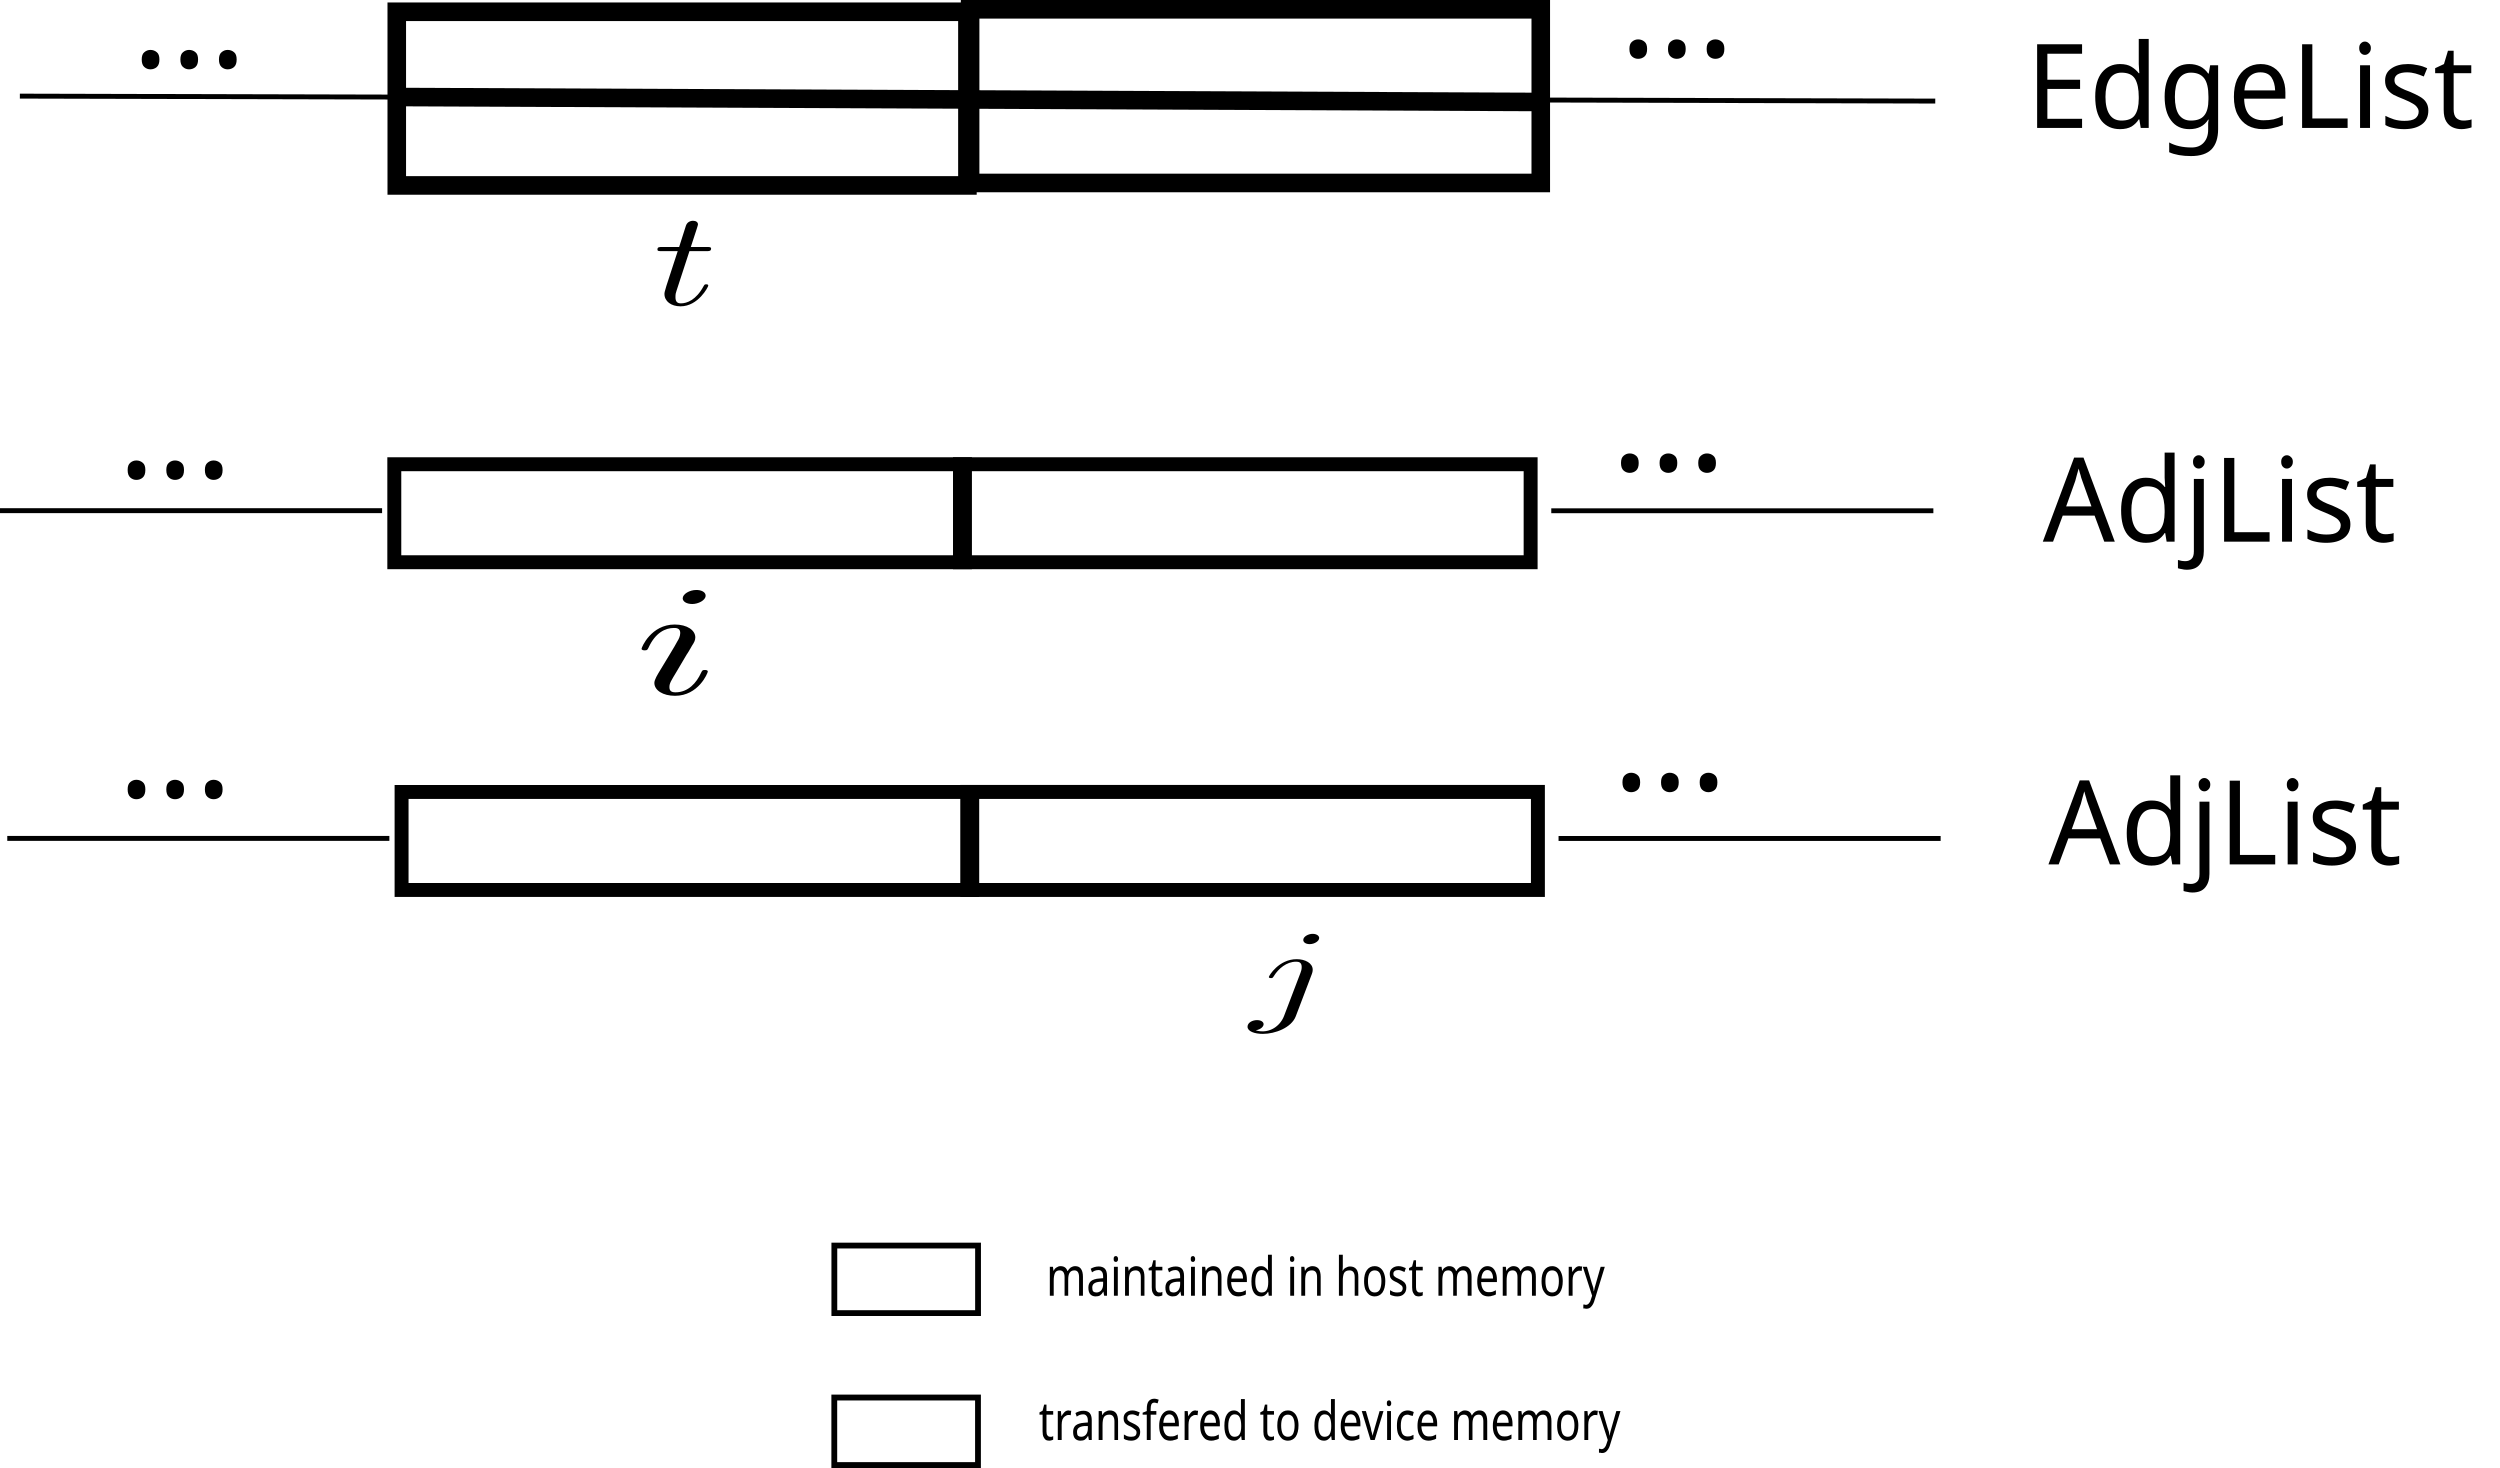
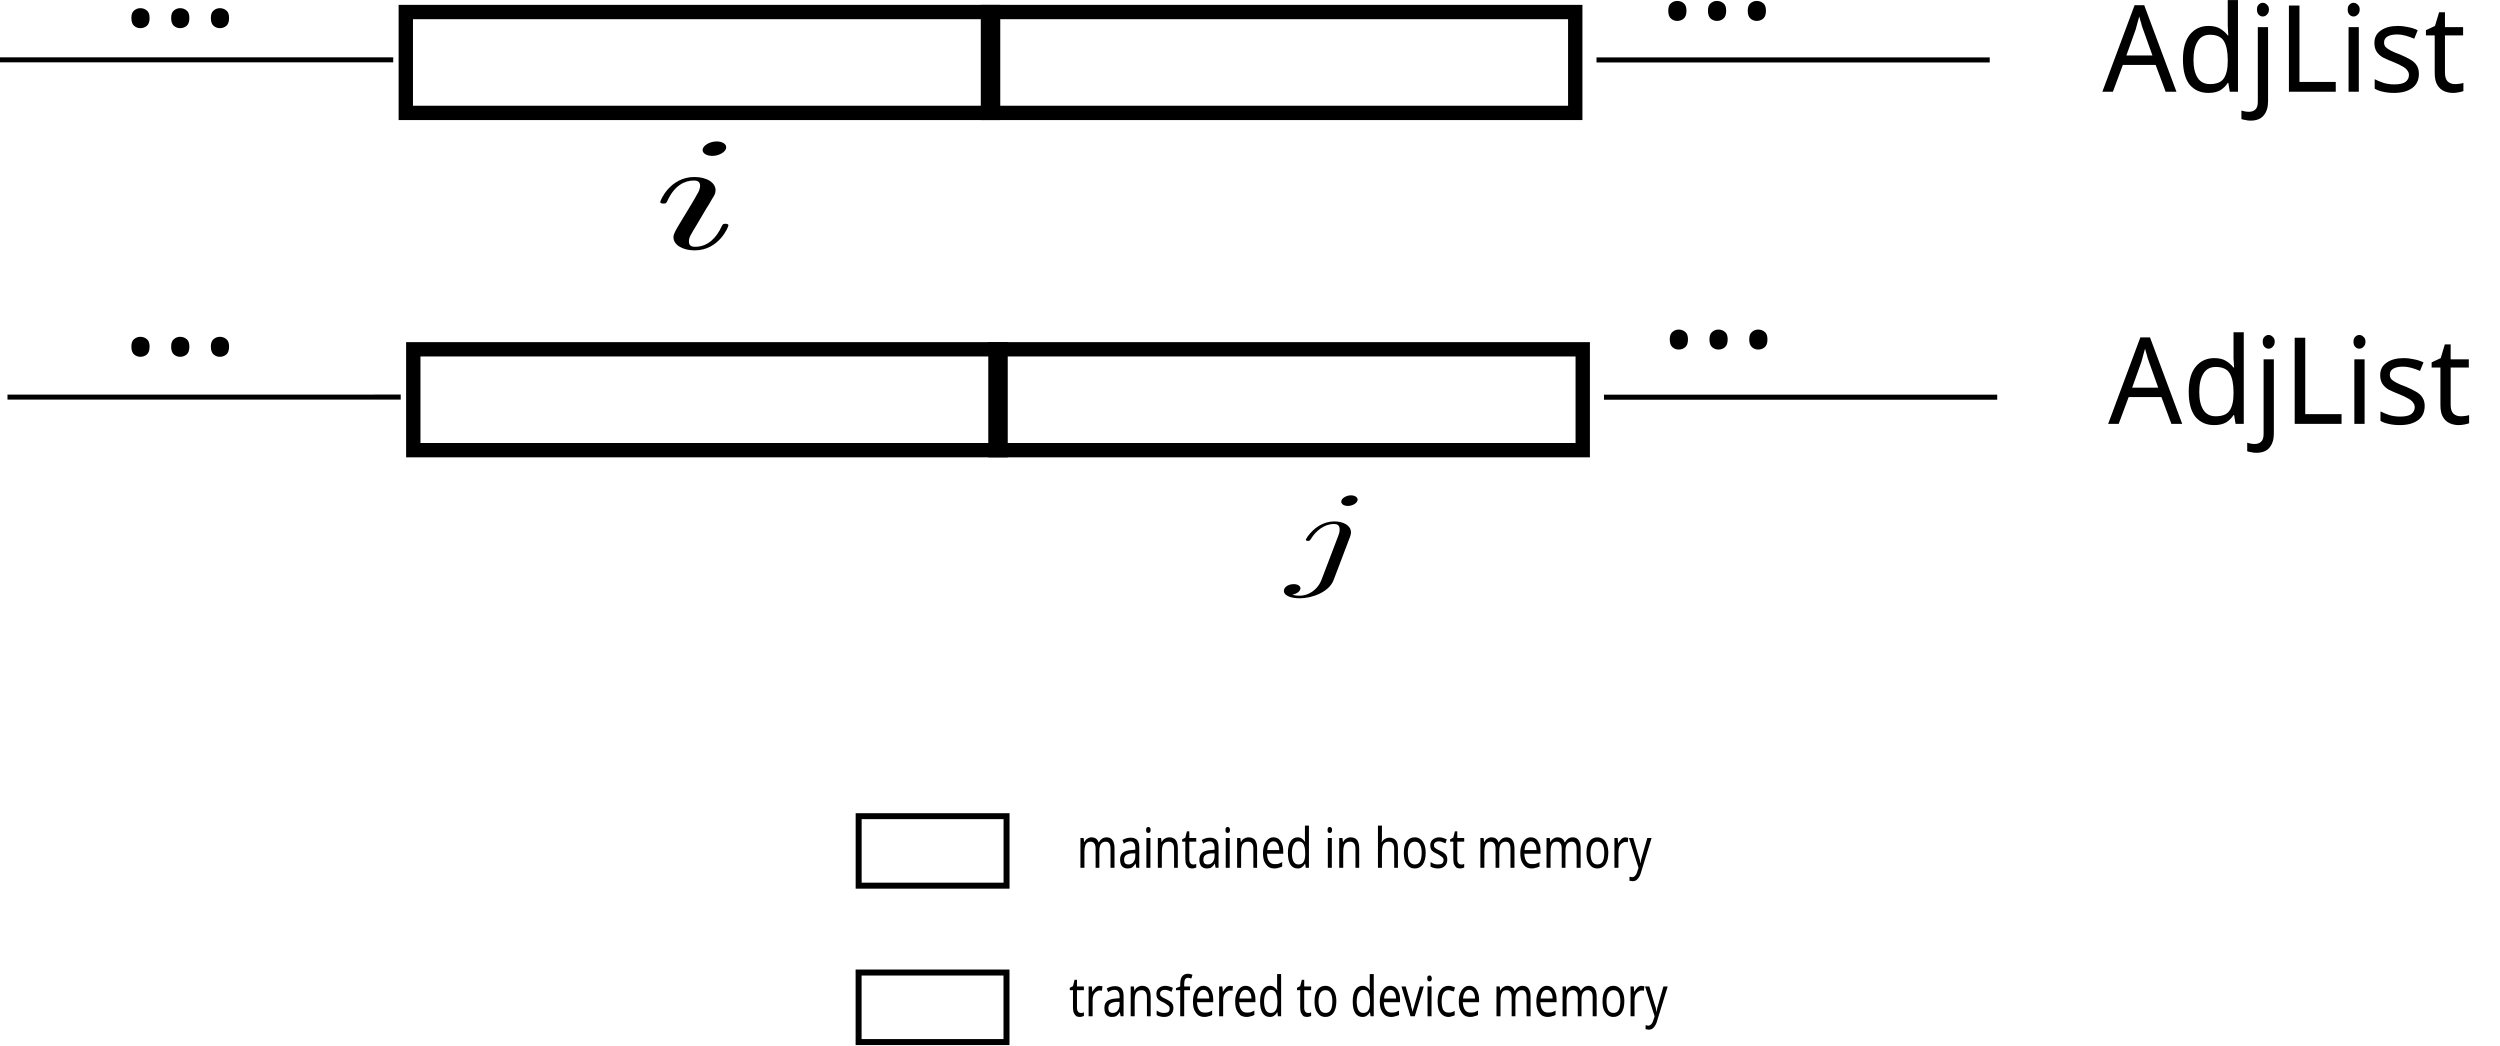
- <svg xmlns="http://www.w3.org/2000/svg" width="134.653mm" height="79.067mm" viewBox="0 0 134.653 79.067" version="1.1" id="svg8">
+ <svg xmlns="http://www.w3.org/2000/svg" width="130.839mm" height="54.693mm" viewBox="0 0 130.839 54.693" version="1.1" id="svg8">
  <defs id="defs2">
    <meshgradient y="77.621" x="37.819" gradientUnits="userSpaceOnUse" id="meshgradient2418">
      <meshrow id="meshrow2420">
        <meshpatch id="meshpatch2422">
          <stop id="stop2424" style="stop-color:#ffffff;stop-opacity:1" path="c 10.245,0  20.491,0  30.736,0" />
          <stop id="stop2426" style="stop-color:#800080;stop-opacity:1" path="c 0,1.76  0,3.519  0,5.279" />
          <stop id="stop2428" style="stop-color:#ffffff;stop-opacity:1" path="c -10.245,0  -20.491,0  -30.736,0" />
          <stop id="stop2430" style="stop-color:#800080;stop-opacity:1" path="c 0,-1.76  0,-3.519  0,-5.279" />
        </meshpatch>
      </meshrow>
    </meshgradient>
    <meshgradient y="95.271" x="68.679" gradientUnits="userSpaceOnUse" id="meshgradient2432">
      <meshrow id="meshrow2434">
        <meshpatch id="meshpatch2436">
          <stop id="stop2438" style="stop-color:#ffffff;stop-opacity:1" path="c 10.245,0  20.491,0  30.736,0" />
          <stop id="stop2440" style="stop-color:#800080;stop-opacity:1" path="c 0,1.76  0,3.519  0,5.279" />
          <stop id="stop2442" style="stop-color:#ffffff;stop-opacity:1" path="c -10.245,0  -20.491,0  -30.736,0" />
          <stop id="stop2444" style="stop-color:#800080;stop-opacity:1" path="c 0,-1.76  0,-3.519  0,-5.279" />
        </meshpatch>
      </meshrow>
    </meshgradient>
-     <meshgradient y="53.25" x="37.952" gradientUnits="userSpaceOnUse" id="meshgradient2446">
-       <meshrow id="meshrow2448">
-         <meshpatch id="meshpatch2450">
-           <stop id="stop2452" style="stop-color:#ffffff;stop-opacity:1" path="c 10.245,0  20.491,0  30.736,0" />
-           <stop id="stop2454" style="stop-color:#800080;stop-opacity:1" path="c 0,3.118  0,6.236  0,9.354" />
-           <stop id="stop2456" style="stop-color:#ffffff;stop-opacity:1" path="c -10.245,0  -20.491,0  -30.736,0" />
-           <stop id="stop2458" style="stop-color:#800080;stop-opacity:1" path="c 0,-3.118  0,-6.236  0,-9.354" />
-         </meshpatch>
-       </meshrow>
-     </meshgradient>
    <meshgradient gradientTransform="translate(0.2998457)" y="127.889" x="61.218" gradientUnits="userSpaceOnUse" id="meshgradient2563">
      <meshrow id="meshrow2565">
        <meshpatch id="meshpatch2567">
          <stop id="stop2569" style="stop-color:#ffffff;stop-opacity:1" path="c 2.58,0  5.16,0  7.74,0" />
          <stop id="stop2571" style="stop-color:#800080;stop-opacity:1" path="c 0,1.213  0,2.426  0,3.638" />
          <stop id="stop2573" style="stop-color:#ffffff;stop-opacity:1" path="c -2.58,0  -5.16,0  -7.74,0" />
          <stop id="stop2575" style="stop-color:#800080;stop-opacity:1" path="c 0,-1.213  0,-2.426  0,-3.638" />
        </meshpatch>
      </meshrow>
    </meshgradient>
  </defs>
-   <g id="layer1" transform="translate(-16.58145,-52.61656)">
-     <rect y="53.25" x="37.952" height="9.354" width="30.736" id="rect815" style="fill:url(#meshgradient2446);fill-opacity:1;stroke:#000000;stroke-width:1;stroke-linecap:round;stroke-linejoin:miter;stroke-miterlimit:4;stroke-dasharray:none;stroke-dashoffset:0;stroke-opacity:1;paint-order:normal" />
-     <rect y="53.117" x="68.833" height="9.354" width="30.736" id="rect815-3" style="fill:none;fill-opacity:1;stroke:#000000;stroke-width:1;stroke-linecap:round;stroke-linejoin:miter;stroke-miterlimit:4;stroke-dasharray:none;stroke-dashoffset:0;stroke-opacity:1;paint-order:normal" />
+   <g id="layer1" transform="translate(-16.58145,-76.9904)">
    <rect y="77.621" x="37.819" height="5.279" width="30.736" id="rect815-6" style="fill:url(#meshgradient2418);fill-opacity:1;stroke:#000000;stroke-width:0.751;stroke-linecap:round;stroke-linejoin:miter;stroke-miterlimit:4;stroke-dasharray:none;stroke-dashoffset:0;stroke-opacity:1;paint-order:normal" />
-     <path id="path838" d="m 37.952,57.842 c 20.5,0.089 40.999,0.178 61.499,0.267" style="fill:none;stroke:#000000;stroke-width:1;stroke-linecap:butt;stroke-linejoin:miter;stroke-miterlimit:4;stroke-dasharray:none;stroke-opacity:1" />
-     <path id="path842" d="m 17.651,57.794 c 34.389,0.089 68.778,0.178 103.166,0.267" style="fill:none;stroke:#000000;stroke-width:0.265px;stroke-linecap:butt;stroke-linejoin:miter;stroke-opacity:1" />
    <rect y="77.621" x="68.287" height="5.279" width="30.736" id="rect815-6-3" style="fill:none;fill-opacity:1;stroke:#000000;stroke-width:0.751;stroke-linecap:round;stroke-linejoin:miter;stroke-miterlimit:4;stroke-dasharray:none;stroke-dashoffset:0;stroke-opacity:1;paint-order:normal" />
    <path id="path861" d="m 16.581,80.122 c 6.86,-6.6e-5 13.72,-1.31e-4 20.58,-1.97e-4" style="fill:none;stroke:#000000;stroke-width:0.265px;stroke-linecap:butt;stroke-linejoin:miter;stroke-opacity:1" />
    <path id="path861-7" d="m 100.135,80.127 c 6.86,-6.6e-5 13.72,-1.31e-4 20.58,-1.97e-4" style="fill:none;stroke:#000000;stroke-width:0.265px;stroke-linecap:butt;stroke-linejoin:miter;stroke-opacity:1" />
    <rect y="95.272" x="38.211" height="5.279" width="30.736" id="rect815-6-2" style="fill:none;fill-opacity:1;stroke:#000000;stroke-width:0.751;stroke-linecap:round;stroke-linejoin:miter;stroke-miterlimit:4;stroke-dasharray:none;stroke-dashoffset:0;stroke-opacity:1;paint-order:normal" />
    <rect y="95.271" x="68.679" height="5.279" width="30.736" id="rect815-6-3-1" style="fill:url(#meshgradient2432);fill-opacity:1;stroke:#000000;stroke-width:0.751;stroke-linecap:round;stroke-linejoin:miter;stroke-miterlimit:4;stroke-dasharray:none;stroke-dashoffset:0;stroke-opacity:1;paint-order:normal" />
    <path id="path861-0" d="m 16.973,97.773 c 6.86,-6.7e-5 13.72,-1.33e-4 20.58,-2e-4" style="fill:none;stroke:#000000;stroke-width:0.265px;stroke-linecap:butt;stroke-linejoin:miter;stroke-opacity:1" />
    <path id="path861-7-6" d="m 100.527,97.777 c 6.86,-6.7e-5 13.72,-1.33e-4 20.58,-2e-4" style="fill:none;stroke:#000000;stroke-width:0.265px;stroke-linecap:butt;stroke-linejoin:miter;stroke-opacity:1" />
-     <text id="text915-8" y="55.676" x="103.783" style="font-style:normal;font-weight:normal;font-size:2.117px;line-height:1.25;font-family:sans-serif;letter-spacing:0px;word-spacing:0px;fill:#000000;fill-opacity:1;stroke:none;stroke-width:0.265" xml:space="preserve">
-       <tspan style="font-size:7.761px;stroke-width:0.265" y="55.676" x="103.783" id="tspan913-3">...</tspan>
-     </text>
-     <text id="text915-7" y="56.243" x="23.652" style="font-style:normal;font-weight:normal;font-size:2.117px;line-height:1.25;font-family:sans-serif;letter-spacing:0px;word-spacing:0px;fill:#000000;fill-opacity:1;stroke:none;stroke-width:0.265" xml:space="preserve">
-       <tspan style="font-size:7.761px;stroke-width:0.265" y="56.243" x="23.652" id="tspan913-0">...</tspan>
-     </text>
    <text id="text915-1" y="78.355" x="22.896" style="font-style:normal;font-weight:normal;font-size:2.117px;line-height:1.25;font-family:sans-serif;letter-spacing:0px;word-spacing:0px;fill:#000000;fill-opacity:1;stroke:none;stroke-width:0.265" xml:space="preserve">
      <tspan style="font-size:7.761px;stroke-width:0.265" y="78.355" x="22.896" id="tspan913-8">...</tspan>
    </text>
    <text id="text915-4" y="95.553" x="22.896" style="font-style:normal;font-weight:normal;font-size:2.117px;line-height:1.25;font-family:sans-serif;letter-spacing:0px;word-spacing:0px;fill:#000000;fill-opacity:1;stroke:none;stroke-width:0.265" xml:space="preserve">
      <tspan style="font-size:7.761px;stroke-width:0.265" y="95.553" x="22.896" id="tspan913-6">...</tspan>
    </text>
    <text id="text915-44" y="77.977" x="103.33" style="font-style:normal;font-weight:normal;font-size:2.117px;line-height:1.25;font-family:sans-serif;letter-spacing:0px;word-spacing:0px;fill:#000000;fill-opacity:1;stroke:none;stroke-width:0.265" xml:space="preserve">
      <tspan style="font-size:7.761px;stroke-width:0.265" y="77.977" x="103.33" id="tspan913-2">...</tspan>
    </text>
    <text id="text915-2" y="95.175" x="103.405" style="font-style:normal;font-weight:normal;font-size:2.117px;line-height:1.25;font-family:sans-serif;letter-spacing:0px;word-spacing:0px;fill:#000000;fill-opacity:1;stroke:none;stroke-width:0.265" xml:space="preserve">
      <tspan style="font-size:7.761px;stroke-width:0.265" y="95.175" x="103.405" id="tspan913-5">...</tspan>
-     </text>
-     <text transform="scale(0.9805536,1.019832)" id="text2462" y="58.351" x="128.215" style="font-style:normal;font-weight:normal;font-size:1.548px;line-height:1.25;font-family:sans-serif;letter-spacing:0px;word-spacing:0px;fill:#000000;fill-opacity:1;stroke:none;stroke-width:0.194" xml:space="preserve">
-       <tspan style="font-size:6.193px;stroke-width:0.194" y="58.351" x="128.215" id="tspan2460">EdgeList</tspan>
    </text>
    <text transform="scale(0.9805536,1.019832)" id="text2462-0" y="80.198" x="129.12" style="font-style:normal;font-weight:normal;font-size:1.548px;line-height:1.25;font-family:sans-serif;letter-spacing:0px;word-spacing:0px;fill:#000000;fill-opacity:1;stroke:none;stroke-width:0.194" xml:space="preserve">
      <tspan style="font-size:6.193px;stroke-width:0.194" y="80.198" x="129.12" id="tspan2460-0">AdjList</tspan>
    </text>
    <text transform="scale(0.9805536,1.019832)" id="text2462-0-8" y="97.247" x="129.43" style="font-style:normal;font-weight:normal;font-size:1.548px;line-height:1.25;font-family:sans-serif;letter-spacing:0px;word-spacing:0px;fill:#000000;fill-opacity:1;stroke:none;stroke-width:0.194" xml:space="preserve">
      <tspan style="font-size:6.193px;stroke-width:0.194" y="97.247" x="129.43" id="tspan2460-0-5">AdjList</tspan>
    </text>
    <rect y="119.705" x="61.52" height="3.638" width="7.74" id="rect815-6-2-0" style="fill:none;fill-opacity:1;stroke:#000000;stroke-width:0.313;stroke-linecap:round;stroke-linejoin:miter;stroke-miterlimit:4;stroke-dasharray:none;stroke-dashoffset:0;stroke-opacity:1;paint-order:normal" />
    <text transform="scale(0.8917465,1.121395)" id="text2517" y="109.155" x="81.786" style="font-style:normal;font-weight:normal;font-size:2.589px;line-height:1.25;font-family:sans-serif;letter-spacing:0px;word-spacing:0px;fill:#000000;fill-opacity:1;stroke:none;stroke-width:0.324" xml:space="preserve">
      <tspan style="stroke-width:0.324" y="109.155" x="81.786" id="tspan2515">maintained in host memory</tspan>
    </text>
    <rect y="127.889" x="61.517" height="3.638" width="7.74" id="rect815-6-2-0-4" style="fill:url(#meshgradient2563);fill-opacity:1;stroke:#000000;stroke-width:0.313;stroke-linecap:round;stroke-linejoin:miter;stroke-miterlimit:4;stroke-dasharray:none;stroke-dashoffset:0;stroke-opacity:1;paint-order:normal" />
    <text transform="scale(0.8917464,1.121395)" id="text2517-2" y="116.086" x="81.333" style="font-style:normal;font-weight:normal;font-size:2.589px;line-height:1.25;font-family:sans-serif;letter-spacing:0px;word-spacing:0px;fill:#000000;fill-opacity:1;stroke:none;stroke-width:0.324" xml:space="preserve">
      <tspan style="stroke-width:0.324" y="116.086" x="81.333" id="tspan2515-0">transfered to device memory</tspan>
    </text>
-     <g id="g2671" transform="matrix(0.6294351,0,0,0.4839642,-1.193962,20.209)">
-       <g word-spacing="normal" letter-spacing="normal" font-size-adjust="none" font-stretch="normal" font-weight="normal" font-variant="normal" font-style="normal" stroke-miterlimit="10.433" xml:space="preserve" transform="matrix(0.3,0,0,-0.3,-52.5,222.75)" id="content" style="font-style:normal;font-variant:normal;font-weight:normal;font-stretch:normal;letter-spacing:normal;word-spacing:normal;text-anchor:start;fill:none;fill-opacity:1;fill-rule:evenodd;stroke:#000000;stroke-linecap:butt;stroke-linejoin:miter;stroke-miterlimit:10.433;stroke-dasharray:none;stroke-dashoffset:0;stroke-opacity:1">
-         <path id="path2668" d="m 465.79,426.12 h 4.68 c 0.99,0 1.49,0 1.49,1 0,0.55 -0.5,0.55 -1.39,0.55 h -4.39 c 1.79,7.08 2.04,8.08 2.04,8.37 0,0.85 -0.59,1.35 -1.43,1.35 -0.16,0 -1.55,-0.05 -2,-1.8 l -1.94,-7.92 h -4.69 c -1,0 -1.5,0 -1.5,-0.94 0,-0.61 0.41,-0.61 1.41,-0.61 h 4.37 c -3.58,-14.14 -3.78,-14.98 -3.78,-15.89 0,-2.69 1.89,-4.58 4.58,-4.58 5.08,0 7.92,7.27 7.92,7.67 0,0.5 -0.39,0.5 -0.59,0.5 -0.46,0 -0.5,-0.15 -0.75,-0.7 -2.14,-5.17 -4.78,-6.37 -6.47,-6.37 -1.05,0 -1.55,0.65 -1.55,2.29 0,1.19 0.09,1.55 0.3,2.39 z" style="fill:#000000;stroke-width:0" />
-       </g>
-     </g>
    <g transform="matrix(0.9041886,0,0,0.5673608,-25.3464,32.75904)" id="g2833">
      <g style="font-style:normal;font-variant:normal;font-weight:normal;font-stretch:normal;letter-spacing:normal;word-spacing:normal;text-anchor:start;fill:none;fill-opacity:1;fill-rule:evenodd;stroke:#000000;stroke-linecap:butt;stroke-linejoin:miter;stroke-miterlimit:10.433;stroke-dasharray:none;stroke-dashoffset:0;stroke-opacity:1" id="g2831" transform="matrix(0.3,0,0,-0.3,-52.5,222.75)" xml:space="preserve" stroke-miterlimit="10.433" font-style="normal" font-variant="normal" font-weight="normal" font-stretch="normal" font-size-adjust="none" letter-spacing="normal" word-spacing="normal">
        <path style="fill:#000000;stroke-width:0" d="m 469.68,437.34 -0.01,0.09 v 0.09 l -0.01,0.1 -0.02,0.08 -0.01,0.09 -0.03,0.09 -0.02,0.08 -0.03,0.08 -0.03,0.08 -0.04,0.08 -0.04,0.08 -0.05,0.07 -0.04,0.07 -0.06,0.07 -0.05,0.06 -0.06,0.06 -0.06,0.06 -0.06,0.06 -0.07,0.05 -0.07,0.05 -0.08,0.05 -0.07,0.04 -0.09,0.04 -0.08,0.04 -0.08,0.03 -0.09,0.03 -0.1,0.02 -0.09,0.02 -0.1,0.02 -0.1,0.01 h -0.1 l -0.11,0.01 c -1.36,0 -2.7,-1.3 -2.7,-2.64 0,-0.96 0.7,-1.8 1.91,-1.8 1.14,0 2.64,1.14 2.64,2.64 z" id="path2827" />
        <path style="fill:#000000;stroke-width:0" d="m 465.88,418.61 0.05,0.13 0.05,0.12 0.05,0.12 0.05,0.11 0.04,0.1 0.04,0.1 0.03,0.09 0.04,0.09 0.03,0.09 0.04,0.08 0.03,0.08 0.02,0.08 0.03,0.07 0.03,0.07 0.05,0.15 0.05,0.14 0.05,0.14 0.03,0.07 0.03,0.08 0.03,0.08 0.02,0.08 0.04,0.08 0.03,0.09 0.03,0.1 0.04,0.09 0.03,0.11 0.04,0.11 0.05,0.11 0.04,0.13 c 0.41,1 0.66,1.68 0.66,2.64 0,2.23 -1.59,4.07 -4.09,4.07 -4.68,0 -6.58,-7.21 -6.58,-7.67 0,-0.5 0.5,-0.5 0.61,-0.5 0.5,0 0.54,0.11 0.79,0.91 1.35,4.69 3.33,6.17 5.03,6.17 0.4,0 1.25,0 1.25,-1.59 0,-1.05 -0.35,-2.1 -0.56,-2.6 -0.39,-1.29 -2.64,-7.06 -3.44,-9.22 -0.48,-1.28 -1.14,-2.93 -1.14,-3.98 0,-2.33 1.69,-4.08 4.1,-4.08 4.67,0 6.51,7.22 6.51,7.67 0,0.5 -0.43,0.5 -0.59,0.5 -0.5,0 -0.5,-0.15 -0.75,-0.9 -0.89,-3.13 -2.53,-6.17 -5.08,-6.17 -0.84,0 -1.2,0.5 -1.2,1.64 0,1.25 0.31,1.95 1.45,4.98 z" id="path2829" />
      </g>
    </g>
    <g id="g3003" transform="matrix(0.6297981,0,0,0.4161628,30.89465,65.0401)">
      <g word-spacing="normal" letter-spacing="normal" font-size-adjust="none" font-stretch="normal" font-weight="normal" font-variant="normal" font-style="normal" stroke-miterlimit="10.433" xml:space="preserve" transform="matrix(0.3,0,0,-0.3,-52.5,222.75)" id="g3001" style="font-style:normal;font-variant:normal;font-weight:normal;font-stretch:normal;letter-spacing:normal;word-spacing:normal;text-anchor:start;fill:none;fill-opacity:1;fill-rule:evenodd;stroke:#000000;stroke-linecap:butt;stroke-linejoin:miter;stroke-miterlimit:10.433;stroke-dasharray:none;stroke-dashoffset:0;stroke-opacity:1">
        <path id="path2997" d="m 475.3,437.34 v 0.09 l -0.01,0.08 -0.01,0.09 -0.01,0.09 -0.02,0.08 -0.02,0.08 -0.03,0.09 -0.03,0.08 -0.03,0.07 -0.04,0.08 -0.04,0.08 -0.04,0.07 -0.05,0.07 -0.05,0.07 -0.06,0.07 -0.06,0.06 -0.06,0.06 -0.07,0.06 -0.07,0.05 -0.07,0.06 -0.08,0.04 -0.07,0.05 -0.09,0.04 -0.08,0.04 -0.09,0.03 -0.09,0.03 -0.1,0.03 -0.1,0.02 -0.1,0.01 -0.1,0.02 h -0.11 l -0.11,0.01 c -1.16,0 -2.64,-1.16 -2.64,-2.64 0,-1 0.69,-1.8 1.84,-1.8 1.35,0 2.69,1.3 2.69,2.64 z" style="fill:#000000;stroke-width:0" />
        <path id="path2999" d="m 465.29,403.71 -0.1,-0.35 -0.1,-0.35 -0.11,-0.34 -0.12,-0.33 -0.12,-0.33 -0.14,-0.32 -0.14,-0.31 -0.14,-0.3 -0.16,-0.3 -0.16,-0.29 -0.16,-0.28 -0.18,-0.26 -0.18,-0.26 -0.18,-0.25 -0.2,-0.24 -0.19,-0.23 -0.2,-0.22 -0.21,-0.2 -0.21,-0.19 -0.22,-0.19 -0.22,-0.16 -0.23,-0.16 -0.23,-0.14 -0.23,-0.13 -0.24,-0.12 -0.24,-0.1 -0.25,-0.08 -0.25,-0.08 -0.25,-0.05 -0.25,-0.04 -0.26,-0.03 -0.26,-0.01 c -0.3,0 -1.05,0 -1.95,0.46 1.5,0.36 2.25,1.64 2.25,2.64 0,0.79 -0.55,1.75 -1.89,1.75 -1.25,0 -2.69,-1.05 -2.69,-2.85 0,-2 1.98,-3.09 4.37,-3.09 3.49,0 8.13,2.64 9.38,7.58 l 4.58,18.23 c 0.25,1 0.25,1.69 0.25,1.85 0,2.84 -2.1,4.57 -4.58,4.57 -5.09,0 -7.92,-7.21 -7.92,-7.67 0,-0.5 0.48,-0.5 0.59,-0.5 0.45,0 0.5,0.07 0.89,1 1.25,3.05 3.55,6.08 6.28,6.08 0.71,0 1.6,-0.2 1.6,-2.28 0,-1.16 -0.16,-1.7 -0.35,-2.55 z" style="fill:#000000;stroke-width:0" />
      </g>
    </g>
  </g>
</svg>
